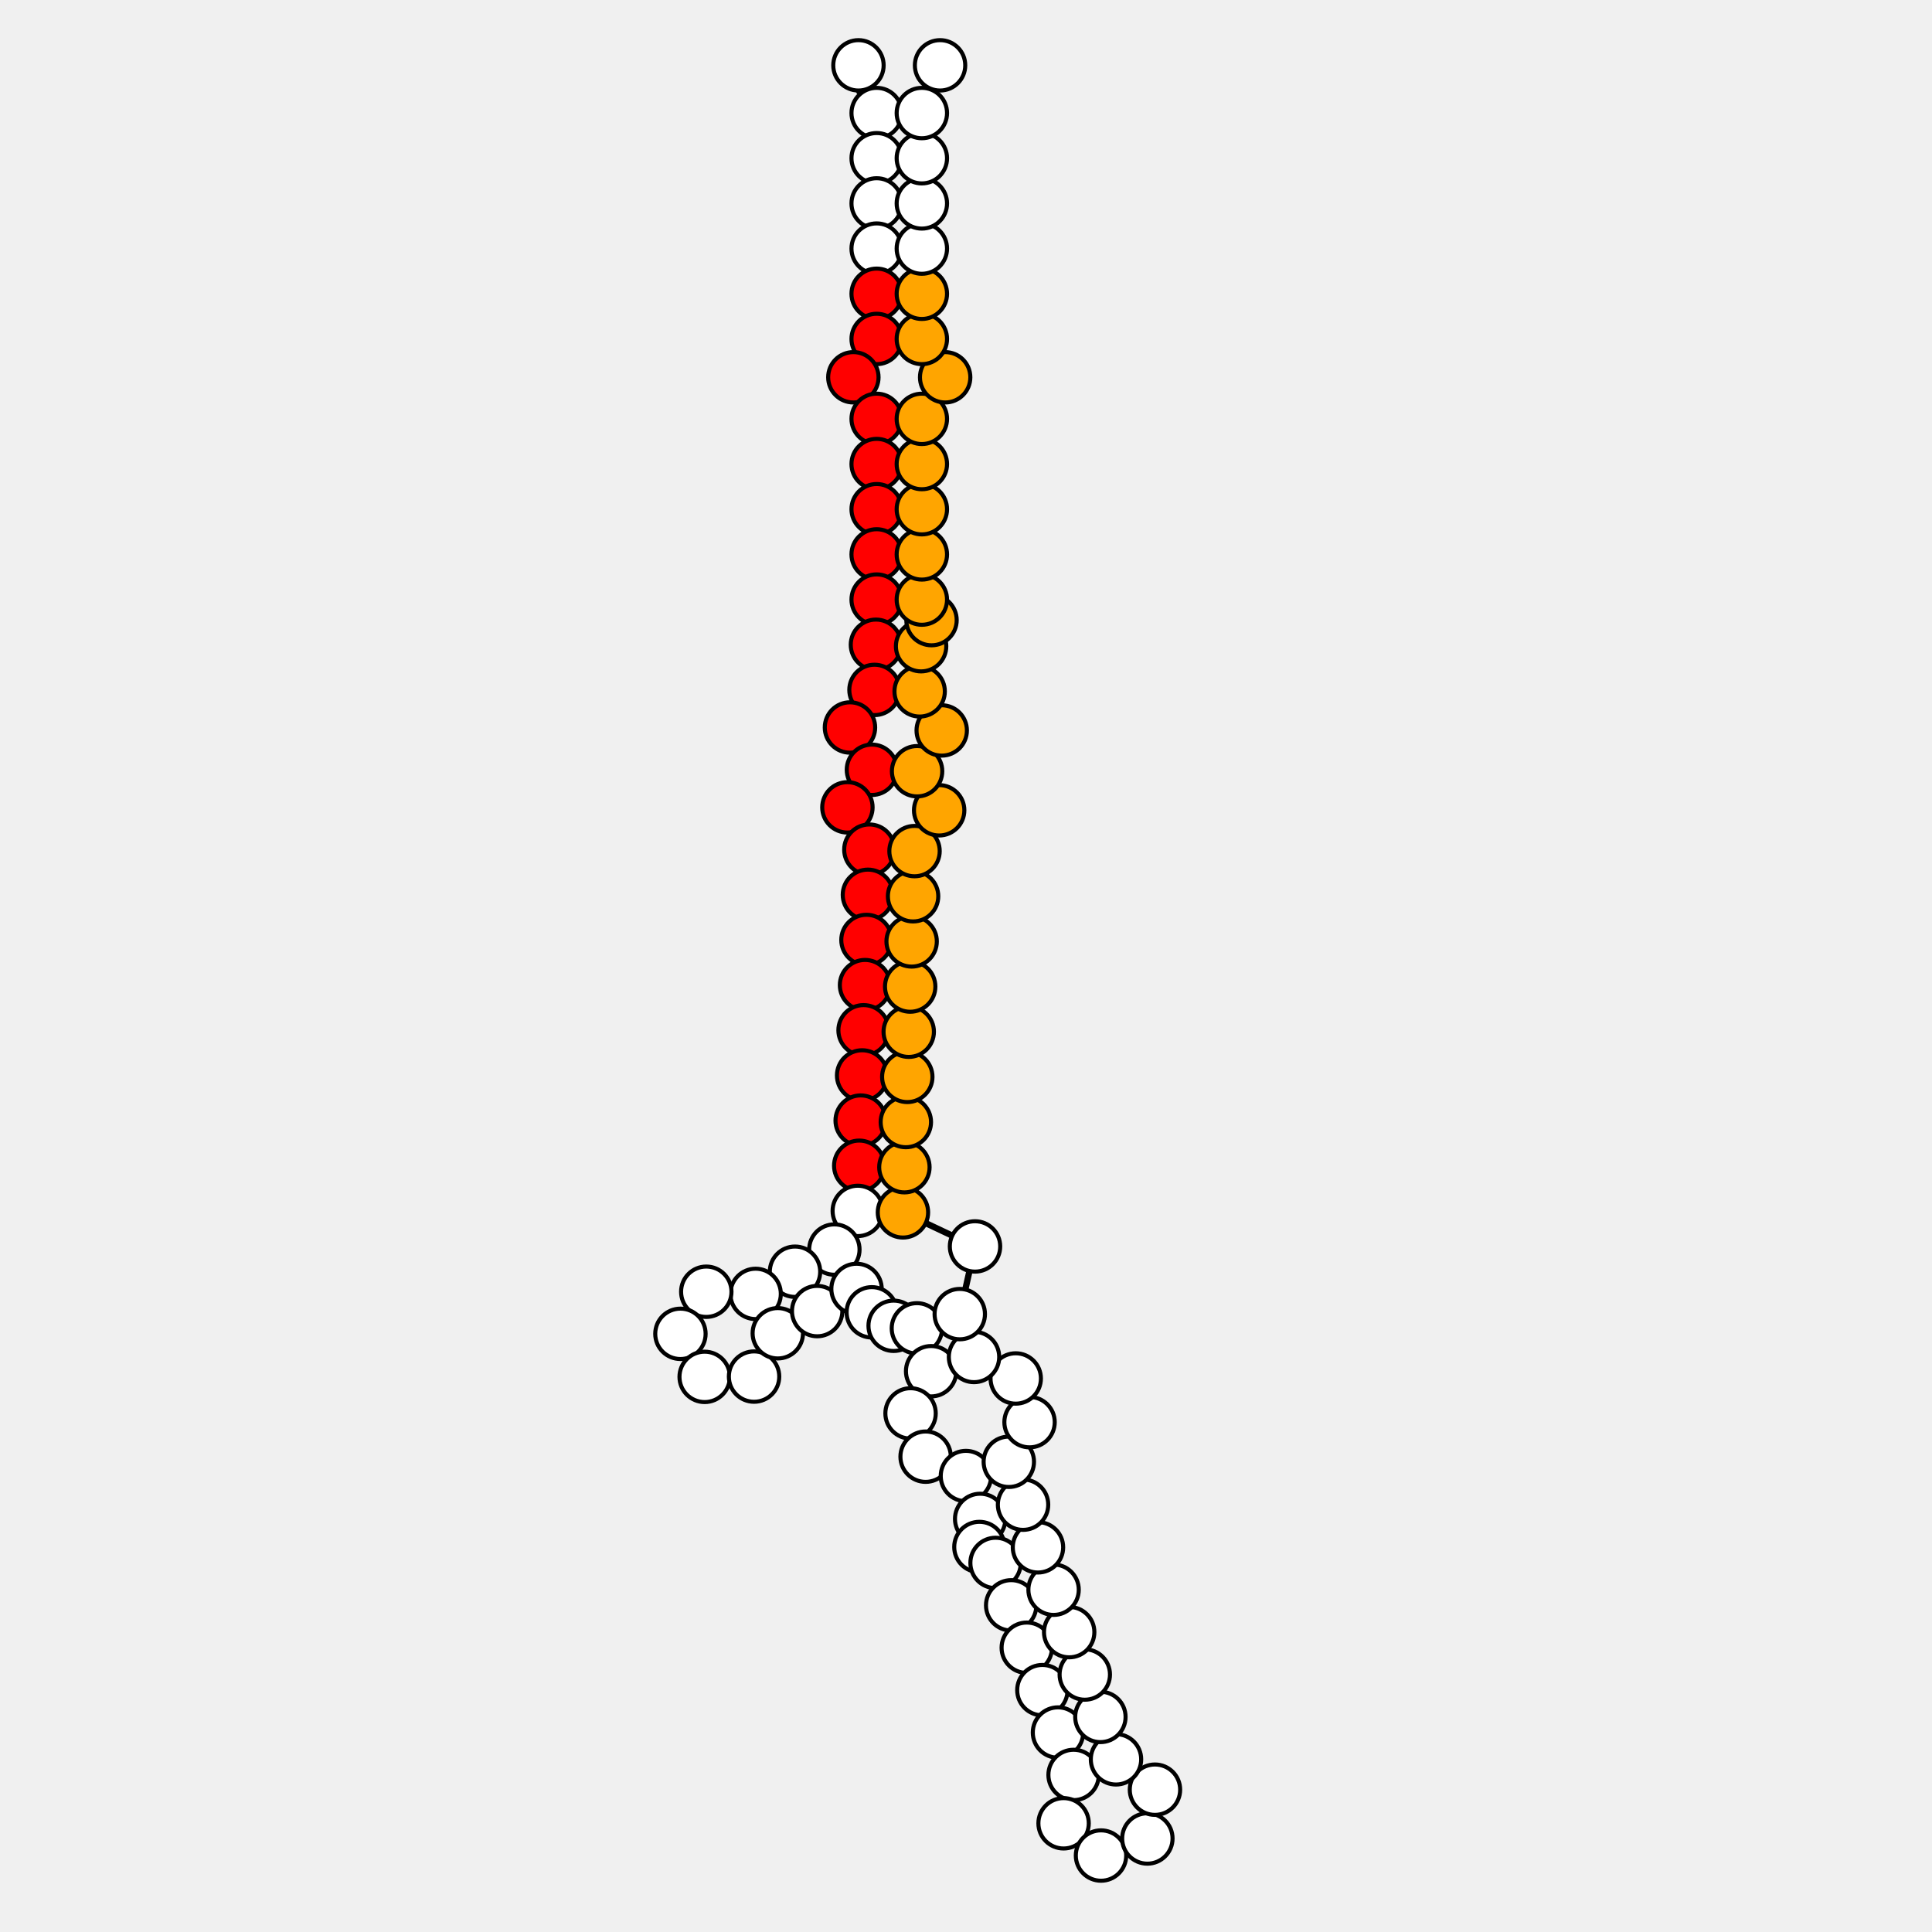
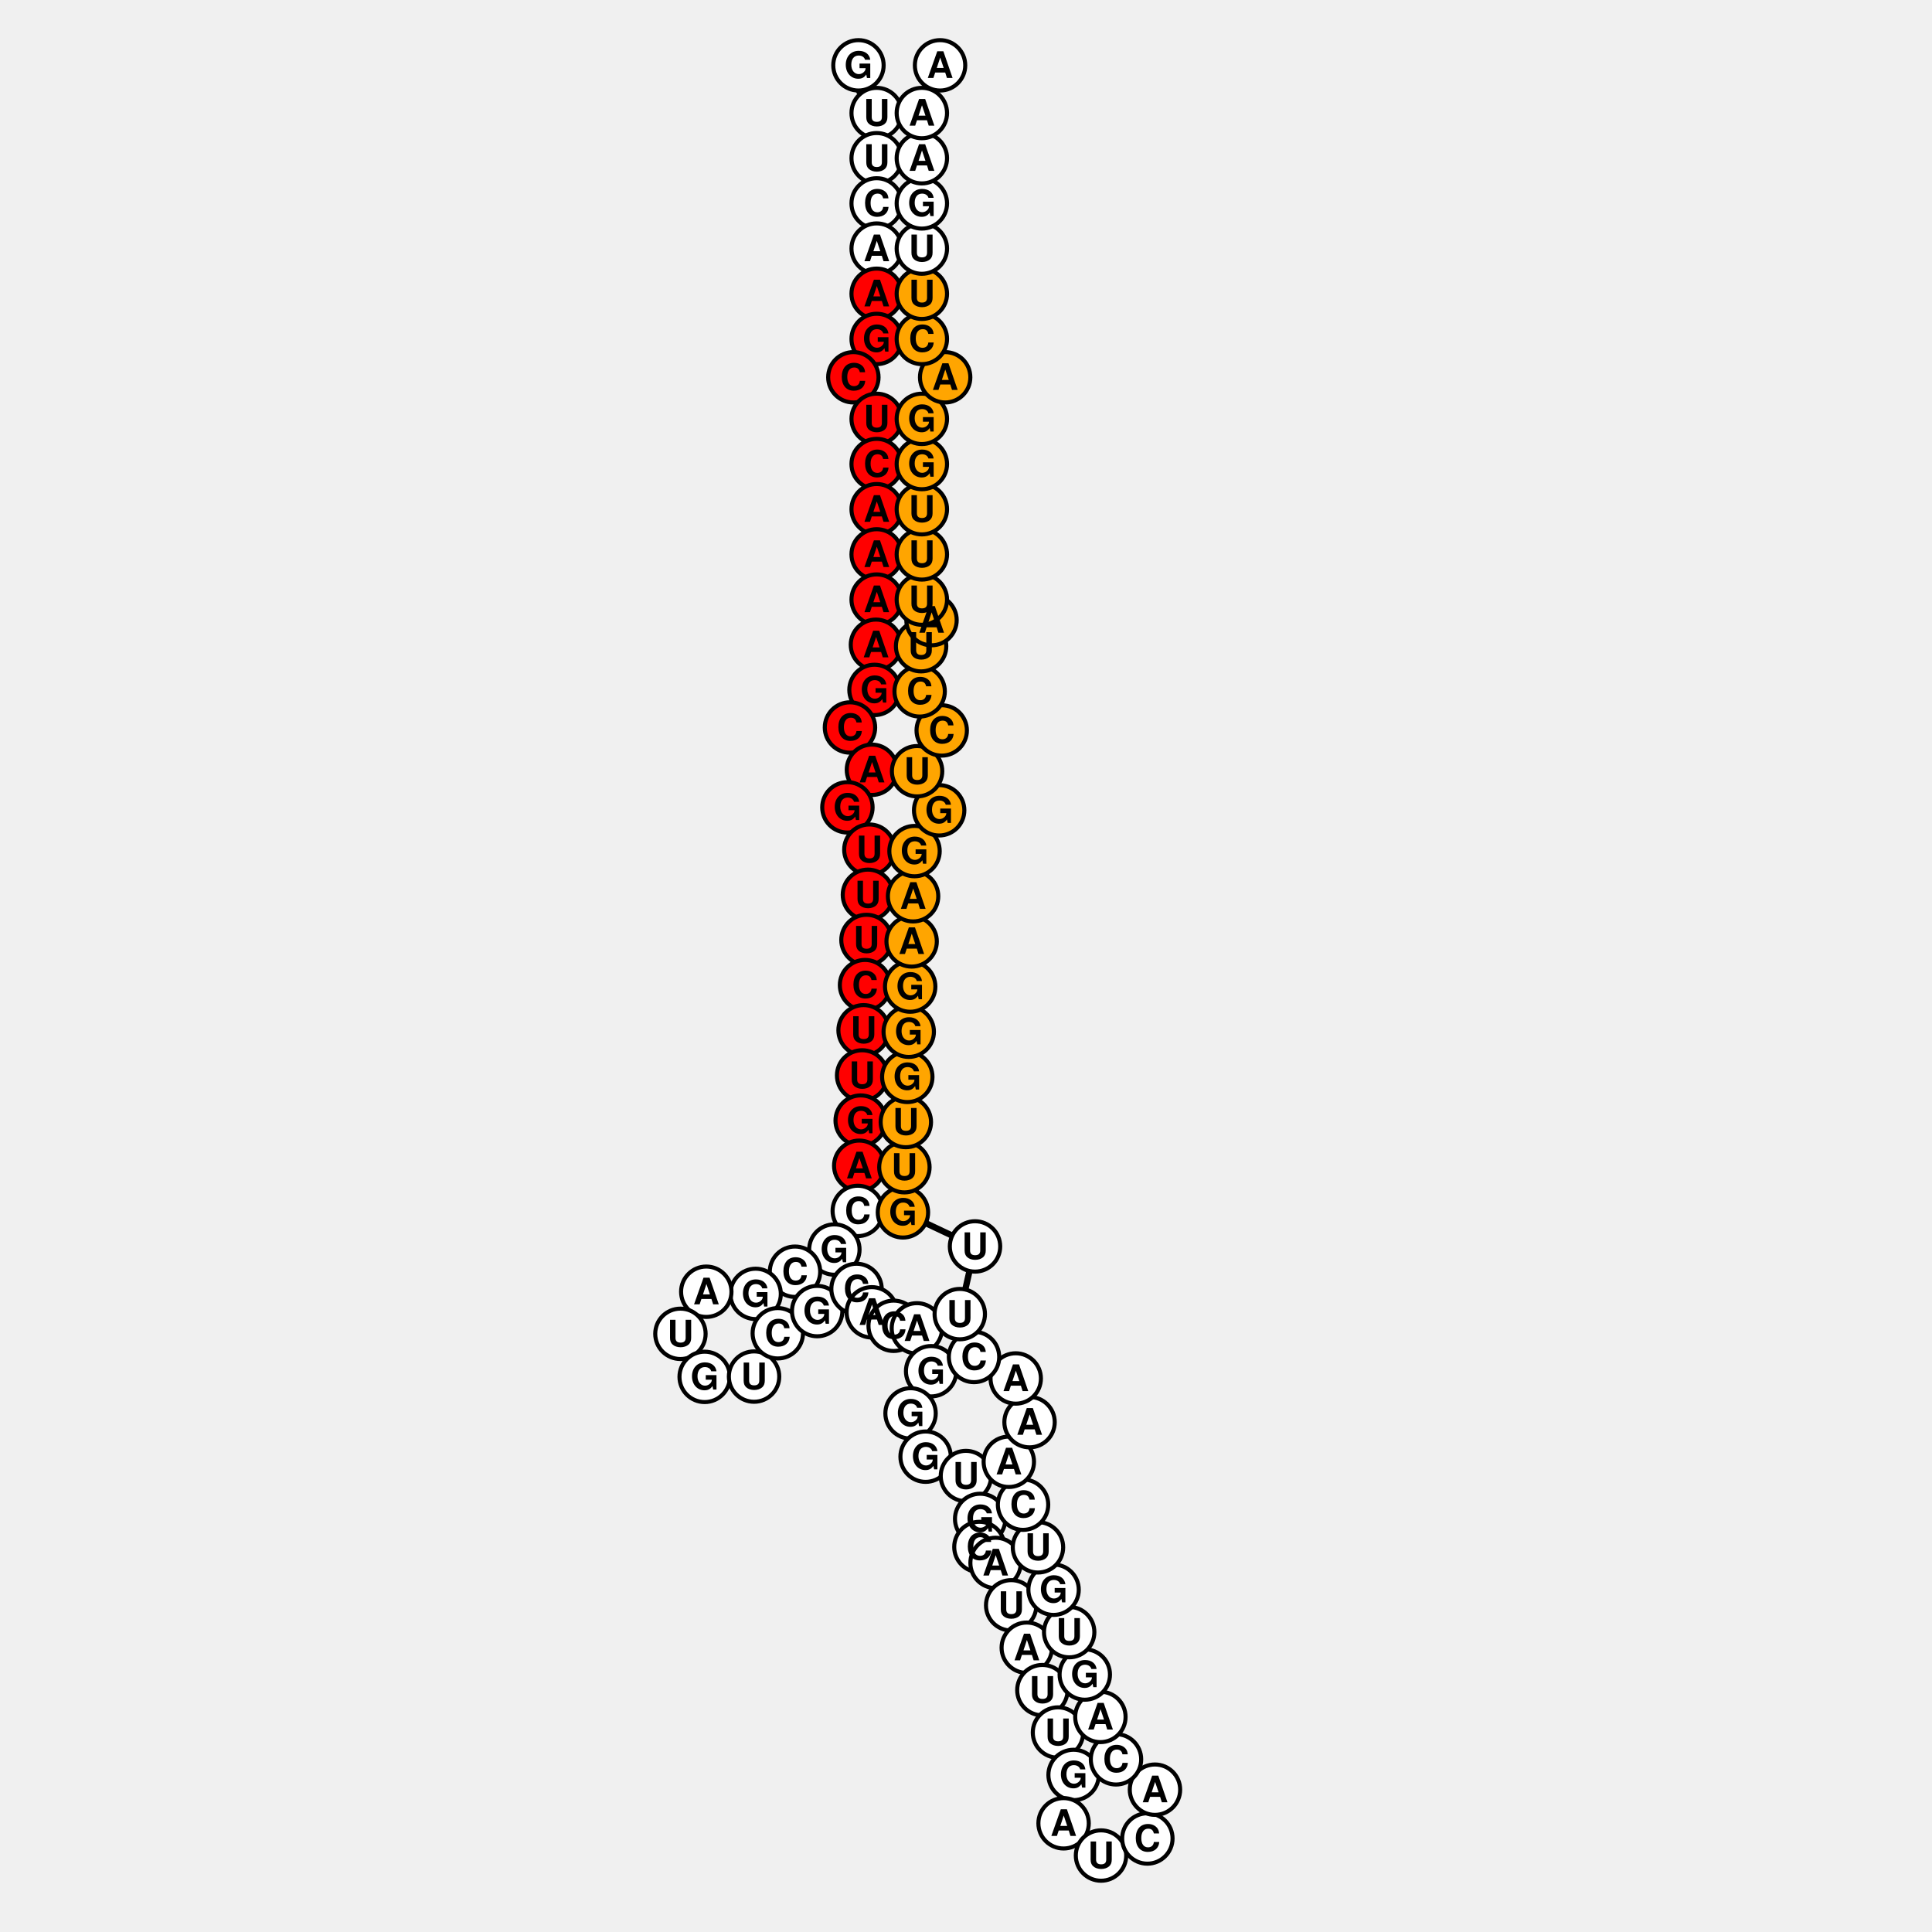
<svg xmlns="http://www.w3.org/2000/svg" baseProfile="full" height="100%" preserveAspectRatio="xMidYMid meet" version="1.1" viewBox="0, 0, 452, 452" width="100%">
  <defs />
  <g id="precursor" transform="translate(0, 10) scale(0.95, 0.95)">
    <g id="pairs" stroke="black" stroke-width="1.034">
      <line x1="215.894" x2="227.021" y1="17.313" y2="17.313" />
      <line x1="215.894" x2="227.021" y1="28.44" y2="28.44" />
      <line x1="215.894" x2="227.021" y1="39.567" y2="39.567" />
      <line x1="215.894" x2="227.021" y1="50.694" y2="50.694" />
      <line x1="215.894" x2="227.021" y1="61.82" y2="61.82" />
      <line x1="215.894" x2="227.021" y1="72.947" y2="72.947" />
      <line x1="215.894" x2="227.021" y1="92.625" y2="92.625" />
      <line x1="215.894" x2="227.021" y1="103.752" y2="103.752" />
      <line x1="215.894" x2="227.021" y1="114.878" y2="114.878" />
      <line x1="215.894" x2="227.021" y1="126.005" y2="126.005" />
      <line x1="215.894" x2="227.021" y1="137.132" y2="137.132" />
      <line x1="215.716" x2="226.837" y1="148.258" y2="148.614" />
      <line x1="215.36" x2="226.481" y1="159.378" y2="159.735" />
      <line x1="214.728" x2="225.85" y1="179.046" y2="179.403" />
      <line x1="214.098" x2="225.219" y1="198.714" y2="199.071" />
      <line x1="213.741" x2="224.863" y1="209.835" y2="210.192" />
      <line x1="213.385" x2="224.506" y1="220.957" y2="221.313" />
      <line x1="213.028" x2="224.149" y1="232.078" y2="232.434" />
      <line x1="212.671" x2="223.792" y1="243.198" y2="243.555" />
      <line x1="212.315" x2="223.436" y1="254.319" y2="254.676" />
      <line x1="211.958" x2="223.079" y1="265.441" y2="265.798" />
      <line x1="211.602" x2="222.723" y1="276.562" y2="276.919" />
      <line x1="211.245" x2="222.366" y1="287.683" y2="288.04" />
      <line x1="205.477" x2="210.937" y1="297.199" y2="306.893" />
      <line x1="195.782" x2="201.242" y1="302.658" y2="312.353" />
      <line x1="186.087" x2="191.547" y1="308.118" y2="317.814" />
      <line x1="191.547" x2="186.087" y1="317.814" y2="308.118" />
      <line x1="201.242" x2="195.782" y1="312.353" y2="302.658" />
      <line x1="210.937" x2="205.477" y1="306.893" y2="297.199" />
      <line x1="225.802" x2="236.362" y1="316.602" y2="313.096" />
      <line x1="229.308" x2="239.868" y1="327.162" y2="323.656" />
      <line x1="237.877" x2="248.437" y1="352.973" y2="349.467" />
      <line x1="241.384" x2="251.944" y1="363.533" y2="360.027" />
      <line x1="245.177" x2="255.619" y1="374.372" y2="370.53" />
      <line x1="249.02" x2="259.462" y1="384.814" y2="380.972" />
      <line x1="252.862" x2="263.304" y1="395.257" y2="391.414" />
      <line x1="256.705" x2="267.148" y1="405.699" y2="401.856" />
      <line x1="260.548" x2="270.99" y1="416.141" y2="412.298" />
      <line x1="264.39" x2="274.833" y1="426.583" y2="422.741" />
      <line x1="274.833" x2="264.39" y1="422.741" y2="426.583" />
      <line x1="270.99" x2="260.548" y1="412.298" y2="416.141" />
      <line x1="267.148" x2="256.705" y1="401.856" y2="405.699" />
      <line x1="263.304" x2="252.862" y1="391.414" y2="395.257" />
      <line x1="259.462" x2="249.02" y1="380.972" y2="384.814" />
      <line x1="255.619" x2="245.177" y1="370.53" y2="374.372" />
      <line x1="251.944" x2="241.384" y1="360.027" y2="363.533" />
      <line x1="248.437" x2="237.877" y1="349.467" y2="352.973" />
      <line x1="239.868" x2="229.308" y1="323.656" y2="327.162" />
      <line x1="236.362" x2="225.802" y1="313.096" y2="316.602" />
      <line x1="222.366" x2="211.245" y1="288.04" y2="287.683" />
      <line x1="222.723" x2="211.602" y1="276.919" y2="276.562" />
      <line x1="223.079" x2="211.958" y1="265.798" y2="265.441" />
      <line x1="223.436" x2="212.315" y1="254.676" y2="254.319" />
      <line x1="223.792" x2="212.671" y1="243.555" y2="243.198" />
      <line x1="224.149" x2="213.028" y1="232.434" y2="232.078" />
      <line x1="224.506" x2="213.385" y1="221.313" y2="220.957" />
      <line x1="224.863" x2="213.741" y1="210.192" y2="209.835" />
      <line x1="225.219" x2="214.098" y1="199.071" y2="198.714" />
      <line x1="225.85" x2="214.728" y1="179.403" y2="179.046" />
      <line x1="226.481" x2="215.36" y1="159.735" y2="159.378" />
      <line x1="226.837" x2="215.716" y1="148.614" y2="148.258" />
      <line x1="227.021" x2="215.894" y1="137.132" y2="137.132" />
      <line x1="227.021" x2="215.894" y1="126.005" y2="126.005" />
      <line x1="227.021" x2="215.894" y1="114.878" y2="114.878" />
      <line x1="227.021" x2="215.894" y1="103.752" y2="103.752" />
      <line x1="227.021" x2="215.894" y1="92.625" y2="92.625" />
      <line x1="227.021" x2="215.894" y1="72.947" y2="72.947" />
      <line x1="227.021" x2="215.894" y1="61.82" y2="61.82" />
      <line x1="227.021" x2="215.894" y1="50.694" y2="50.694" />
      <line x1="227.021" x2="215.894" y1="39.567" y2="39.567" />
      <line x1="227.021" x2="215.894" y1="28.44" y2="28.44" />
      <line x1="227.021" x2="215.894" y1="17.313" y2="17.313" />
    </g>
    <polyline fill="none" points="211.409,11.767 215.894,17.313 215.894,28.44 215.894,39.567 215.894,50.694 215.894,61.82 215.894,72.947 210.155,82.388 215.894,92.625 215.894,103.752 215.894,114.878 215.894,126.005 215.894,137.132 215.716,148.258 215.36,159.378 209.32,168.631 214.728,179.046 208.689,188.299 214.098,198.714 213.741,209.835 213.385,220.957 213.028,232.078 212.671,243.198 212.315,254.319 211.958,265.441 211.602,276.562 211.245,287.683 205.477,297.199 195.782,302.658 186.087,308.118 173.934,307.587 167.567,317.953 173.537,328.553 185.701,328.481 191.547,317.814 201.242,312.353 210.937,306.893 214.699,312.657 220.078,315.974 225.802,316.602 229.308,327.162 224.24,337.547 227.947,348.206 237.877,352.973 241.384,363.533 241.198,370.449 245.177,374.372 249.02,384.814 252.862,395.257 256.705,405.699 260.548,416.141 264.39,426.583 261.927,438.495 271.144,446.435 282.56,442.233 284.431,430.214 274.833,422.741 270.99,412.298 267.148,401.856 263.304,391.414 259.462,380.972 255.619,370.53 251.944,360.027 248.437,349.467 253.545,339.707 250.14,328.947 239.868,323.656 236.362,313.096 240.115,296.429 222.366,288.04 222.723,276.919 223.079,265.798 223.436,254.676 223.792,243.555 224.149,232.434 224.506,221.313 224.863,210.192 225.219,199.071 231.284,189.023 225.85,179.403 231.914,169.356 226.481,159.735 226.837,148.614 229.401,142.188 227.021,137.132 227.021,126.005 227.021,114.878 227.021,103.752 227.021,92.625 232.76,82.388 227.021,72.947 227.021,61.82 227.021,50.694 227.021,39.567 227.021,28.44 227.021,17.313 231.506,-0.641" stroke="black" stroke-width="1.551" />
    <g fill="white" id="circles" stroke="black">
      <circle cx="211.409" cy="5.563" r="6.204" />
      <circle cx="215.894" cy="17.313" r="6.204" />
      <circle cx="215.894" cy="28.44" r="6.204" />
      <circle cx="215.894" cy="39.567" r="6.204" />
      <circle cx="215.894" cy="50.694" r="6.204" />
      <circle cx="215.894" cy="61.82" fill="red" r="6.204" />
      <circle cx="215.894" cy="72.947" fill="red" r="6.204" />
      <circle cx="210.155" cy="82.388" fill="red" r="6.204" />
      <circle cx="215.894" cy="92.625" fill="red" r="6.204" />
      <circle cx="215.894" cy="103.752" fill="red" r="6.204" />
      <circle cx="215.894" cy="114.878" fill="red" r="6.204" />
      <circle cx="215.894" cy="126.005" fill="red" r="6.204" />
      <circle cx="215.894" cy="137.132" fill="red" r="6.204" />
      <circle cx="215.716" cy="148.258" fill="red" r="6.204" />
      <circle cx="215.36" cy="159.378" fill="red" r="6.204" />
      <circle cx="209.32" cy="168.631" fill="red" r="6.204" />
      <circle cx="214.728" cy="179.046" fill="red" r="6.204" />
      <circle cx="208.689" cy="188.299" fill="red" r="6.204" />
      <circle cx="214.098" cy="198.714" fill="red" r="6.204" />
      <circle cx="213.741" cy="209.835" fill="red" r="6.204" />
      <circle cx="213.385" cy="220.957" fill="red" r="6.204" />
      <circle cx="213.028" cy="232.078" fill="red" r="6.204" />
      <circle cx="212.671" cy="243.198" fill="red" r="6.204" />
      <circle cx="212.315" cy="254.319" fill="red" r="6.204" />
      <circle cx="211.958" cy="265.441" fill="red" r="6.204" />
      <circle cx="211.602" cy="276.562" fill="red" r="6.204" />
      <circle cx="211.245" cy="287.683" r="6.204" />
      <circle cx="205.477" cy="297.199" r="6.204" />
      <circle cx="195.782" cy="302.658" r="6.204" />
      <circle cx="186.087" cy="308.118" r="6.204" />
      <circle cx="173.934" cy="307.587" r="6.204" />
      <circle cx="167.567" cy="317.953" r="6.204" />
      <circle cx="173.537" cy="328.553" r="6.204" />
      <circle cx="185.701" cy="328.481" r="6.204" />
      <circle cx="191.547" cy="317.814" r="6.204" />
      <circle cx="201.242" cy="312.353" r="6.204" />
      <circle cx="210.937" cy="306.893" r="6.204" />
      <circle cx="214.699" cy="312.657" r="6.204" />
      <circle cx="220.078" cy="315.974" r="6.204" />
      <circle cx="225.802" cy="316.602" r="6.204" />
      <circle cx="229.308" cy="327.162" r="6.204" />
      <circle cx="224.24" cy="337.547" r="6.204" />
      <circle cx="227.947" cy="348.206" r="6.204" />
      <circle cx="237.877" cy="352.973" r="6.204" />
      <circle cx="241.384" cy="363.533" r="6.204" />
      <circle cx="241.198" cy="370.449" r="6.204" />
      <circle cx="245.177" cy="374.372" r="6.204" />
      <circle cx="249.02" cy="384.814" r="6.204" />
      <circle cx="252.862" cy="395.257" r="6.204" />
      <circle cx="256.705" cy="405.699" r="6.204" />
      <circle cx="260.548" cy="416.141" r="6.204" />
      <circle cx="264.39" cy="426.583" r="6.204" />
      <circle cx="261.927" cy="438.495" r="6.204" />
      <circle cx="271.144" cy="446.435" r="6.204" />
      <circle cx="282.56" cy="442.233" r="6.204" />
      <circle cx="284.431" cy="430.214" r="6.204" />
      <circle cx="274.833" cy="422.741" r="6.204" />
      <circle cx="270.99" cy="412.298" r="6.204" />
      <circle cx="267.148" cy="401.856" r="6.204" />
      <circle cx="263.304" cy="391.414" r="6.204" />
      <circle cx="259.462" cy="380.972" r="6.204" />
      <circle cx="255.619" cy="370.53" r="6.204" />
      <circle cx="251.944" cy="360.027" r="6.204" />
      <circle cx="248.437" cy="349.467" r="6.204" />
      <circle cx="253.545" cy="339.707" r="6.204" />
      <circle cx="250.14" cy="328.947" r="6.204" />
      <circle cx="239.868" cy="323.656" r="6.204" />
      <circle cx="236.362" cy="313.096" r="6.204" />
      <circle cx="240.115" cy="296.429" r="6.204" />
      <circle cx="222.366" cy="288.04" fill="orange" r="6.204" />
      <circle cx="222.723" cy="276.919" fill="orange" r="6.204" />
      <circle cx="223.079" cy="265.798" fill="orange" r="6.204" />
      <circle cx="223.436" cy="254.676" fill="orange" r="6.204" />
      <circle cx="223.792" cy="243.555" fill="orange" r="6.204" />
      <circle cx="224.149" cy="232.434" fill="orange" r="6.204" />
      <circle cx="224.506" cy="221.313" fill="orange" r="6.204" />
      <circle cx="224.863" cy="210.192" fill="orange" r="6.204" />
      <circle cx="225.219" cy="199.071" fill="orange" r="6.204" />
      <circle cx="231.284" cy="189.023" fill="orange" r="6.204" />
      <circle cx="225.85" cy="179.403" fill="orange" r="6.204" />
      <circle cx="231.914" cy="169.356" fill="orange" r="6.204" />
      <circle cx="226.481" cy="159.735" fill="orange" r="6.204" />
      <circle cx="226.837" cy="148.614" fill="orange" r="6.204" />
      <circle cx="229.401" cy="142.188" fill="orange" r="6.204" />
      <circle cx="227.021" cy="137.132" fill="orange" r="6.204" />
      <circle cx="227.021" cy="126.005" fill="orange" r="6.204" />
      <circle cx="227.021" cy="114.878" fill="orange" r="6.204" />
      <circle cx="227.021" cy="103.752" fill="orange" r="6.204" />
      <circle cx="227.021" cy="92.625" fill="orange" r="6.204" />
      <circle cx="232.76" cy="82.388" fill="orange" r="6.204" />
      <circle cx="227.021" cy="72.947" fill="orange" r="6.204" />
      <circle cx="227.021" cy="61.82" fill="orange" r="6.204" />
      <circle cx="227.021" cy="50.694" r="6.204" />
      <circle cx="227.021" cy="39.567" r="6.204" />
      <circle cx="227.021" cy="28.44" r="6.204" />
      <circle cx="227.021" cy="17.313" r="6.204" />
      <circle cx="231.506" cy="5.563" r="6.204" />
    </g>
+     <g fill="black" font-family="Helvetica" font-size="8.995px" font-weight="bold" id="nucleotides" transform="translate(0,3.101842)">
+       <text text-anchor="middle" x="211.409" y="5.563">G</text>
+       <text text-anchor="middle" x="215.894" y="17.313">U</text>
+       <text text-anchor="middle" x="215.894" y="28.44">U</text>
+       <text text-anchor="middle" x="215.894" y="39.567">C</text>
+       <text text-anchor="middle" x="215.894" y="50.694">A</text>
+       <text text-anchor="middle" x="215.894" y="61.82">A</text>
+       <text text-anchor="middle" x="215.894" y="72.947">G</text>
+       <text text-anchor="middle" x="210.155" y="82.388">C</text>
+       <text text-anchor="middle" x="215.894" y="92.625">U</text>
+       <text text-anchor="middle" x="215.894" y="103.752">C</text>
+       <text text-anchor="middle" x="215.894" y="114.878">A</text>
+       <text text-anchor="middle" x="215.894" y="126.005">A</text>
+       <text text-anchor="middle" x="215.894" y="137.132">A</text>
+       <text text-anchor="middle" x="215.716" y="148.258">A</text>
+       <text text-anchor="middle" x="215.36" y="159.378">G</text>
+       <text text-anchor="middle" x="209.32" y="168.631">C</text>
+       <text text-anchor="middle" x="214.728" y="179.046">A</text>
+       <text text-anchor="middle" x="208.689" y="188.299">G</text>
+       <text text-anchor="middle" x="214.098" y="198.714">U</text>
+       <text text-anchor="middle" x="213.741" y="209.835">U</text>
+       <text text-anchor="middle" x="213.385" y="220.957">U</text>
+       <text text-anchor="middle" x="213.028" y="232.078">C</text>
+       <text text-anchor="middle" x="212.671" y="243.198">U</text>
+       <text text-anchor="middle" x="212.315" y="254.319">U</text>
+       <text text-anchor="middle" x="211.958" y="265.441">G</text>
+       <text text-anchor="middle" x="211.602" y="276.562">A</text>
+       <text text-anchor="middle" x="211.245" y="287.683">C</text>
+       <text text-anchor="middle" x="205.477" y="297.199">G</text>
+       <text text-anchor="middle" x="195.782" y="302.658">C</text>
+       <text text-anchor="middle" x="186.087" y="308.118">G</text>
+       <text text-anchor="middle" x="173.934" y="307.587">A</text>
+       <text text-anchor="middle" x="167.567" y="317.953">U</text>
+       <text text-anchor="middle" x="173.537" y="328.553">G</text>
+       <text text-anchor="middle" x="185.701" y="328.481">U</text>
+       <text text-anchor="middle" x="191.547" y="317.814">C</text>
+       <text text-anchor="middle" x="201.242" y="312.353">G</text>
+       <text text-anchor="middle" x="210.937" y="306.893">C</text>
+       <text text-anchor="middle" x="214.699" y="312.657">A</text>
+       <text text-anchor="middle" x="220.078" y="315.974">C</text>
+       <text text-anchor="middle" x="225.802" y="316.602">A</text>
+       <text text-anchor="middle" x="229.308" y="327.162">G</text>
+       <text text-anchor="middle" x="224.24" y="337.547">G</text>
+       <text text-anchor="middle" x="227.947" y="348.206">G</text>
+       <text text-anchor="middle" x="237.877" y="352.973">U</text>
+       <text text-anchor="middle" x="241.384" y="363.533">G</text>
+       <text text-anchor="middle" x="241.198" y="370.449">C</text>
+       <text text-anchor="middle" x="245.177" y="374.372">A</text>
+       <text text-anchor="middle" x="249.02" y="384.814">U</text>
+       <text text-anchor="middle" x="252.862" y="395.257">A</text>
+       <text text-anchor="middle" x="256.705" y="405.699">U</text>
+       <text text-anchor="middle" x="260.548" y="416.141">U</text>
+       <text text-anchor="middle" x="264.39" y="426.583">G</text>
+       <text text-anchor="middle" x="261.927" y="438.495">A</text>
+       <text text-anchor="middle" x="271.144" y="446.435">U</text>
+       <text text-anchor="middle" x="282.56" y="442.233">C</text>
+       <text text-anchor="middle" x="284.431" y="430.214">A</text>
+       <text text-anchor="middle" x="274.833" y="422.741">C</text>
+       <text text-anchor="middle" x="270.99" y="412.298">A</text>
+       <text text-anchor="middle" x="267.148" y="401.856">G</text>
+       <text text-anchor="middle" x="263.304" y="391.414">U</text>
+       <text text-anchor="middle" x="259.462" y="380.972">G</text>
+       <text text-anchor="middle" x="255.619" y="370.53">U</text>
+       <text text-anchor="middle" x="251.944" y="360.027">C</text>
+       <text text-anchor="middle" x="248.437" y="349.467">A</text>
+       <text text-anchor="middle" x="253.545" y="339.707">A</text>
+       <text text-anchor="middle" x="250.14" y="328.947">A</text>
+       <text text-anchor="middle" x="239.868" y="323.656">C</text>
+       <text text-anchor="middle" x="236.362" y="313.096">U</text>
+       <text text-anchor="middle" x="240.115" y="296.429">U</text>
+       <text text-anchor="middle" x="222.366" y="288.04">G</text>
+       <text text-anchor="middle" x="222.723" y="276.919">U</text>
+       <text text-anchor="middle" x="223.079" y="265.798">U</text>
+       <text text-anchor="middle" x="223.436" y="254.676">G</text>
+       <text text-anchor="middle" x="223.792" y="243.555">G</text>
+       <text text-anchor="middle" x="224.149" y="232.434">G</text>
+       <text text-anchor="middle" x="224.506" y="221.313">A</text>
+       <text text-anchor="middle" x="224.863" y="210.192">A</text>
+       <text text-anchor="middle" x="225.219" y="199.071">G</text>
+       <text text-anchor="middle" x="231.284" y="189.023">G</text>
+       <text text-anchor="middle" x="225.85" y="179.403">U</text>
+       <text text-anchor="middle" x="231.914" y="169.356">C</text>
+       <text text-anchor="middle" x="226.481" y="159.735">C</text>
+       <text text-anchor="middle" x="226.837" y="148.614">U</text>
+       <text text-anchor="middle" x="229.401" y="142.188">A</text>
+       <text text-anchor="middle" x="227.021" y="137.132">U</text>
+       <text text-anchor="middle" x="227.021" y="126.005">U</text>
+       <text text-anchor="middle" x="227.021" y="114.878">U</text>
+       <text text-anchor="middle" x="227.021" y="103.752">G</text>
+       <text text-anchor="middle" x="227.021" y="92.625">G</text>
+       <text text-anchor="middle" x="232.76" y="82.388">A</text>
+       <text text-anchor="middle" x="227.021" y="72.947">C</text>
+       <text text-anchor="middle" x="227.021" y="61.82">U</text>
+       <text text-anchor="middle" x="227.021" y="50.694">U</text>
+       <text text-anchor="middle" x="227.021" y="39.567">G</text>
+       <text text-anchor="middle" x="227.021" y="28.44">A</text>
+       <text text-anchor="middle" x="227.021" y="17.313">A</text>
+       <text text-anchor="middle" x="231.506" y="5.563">A</text>
+     </g>
  </g>
</svg>
